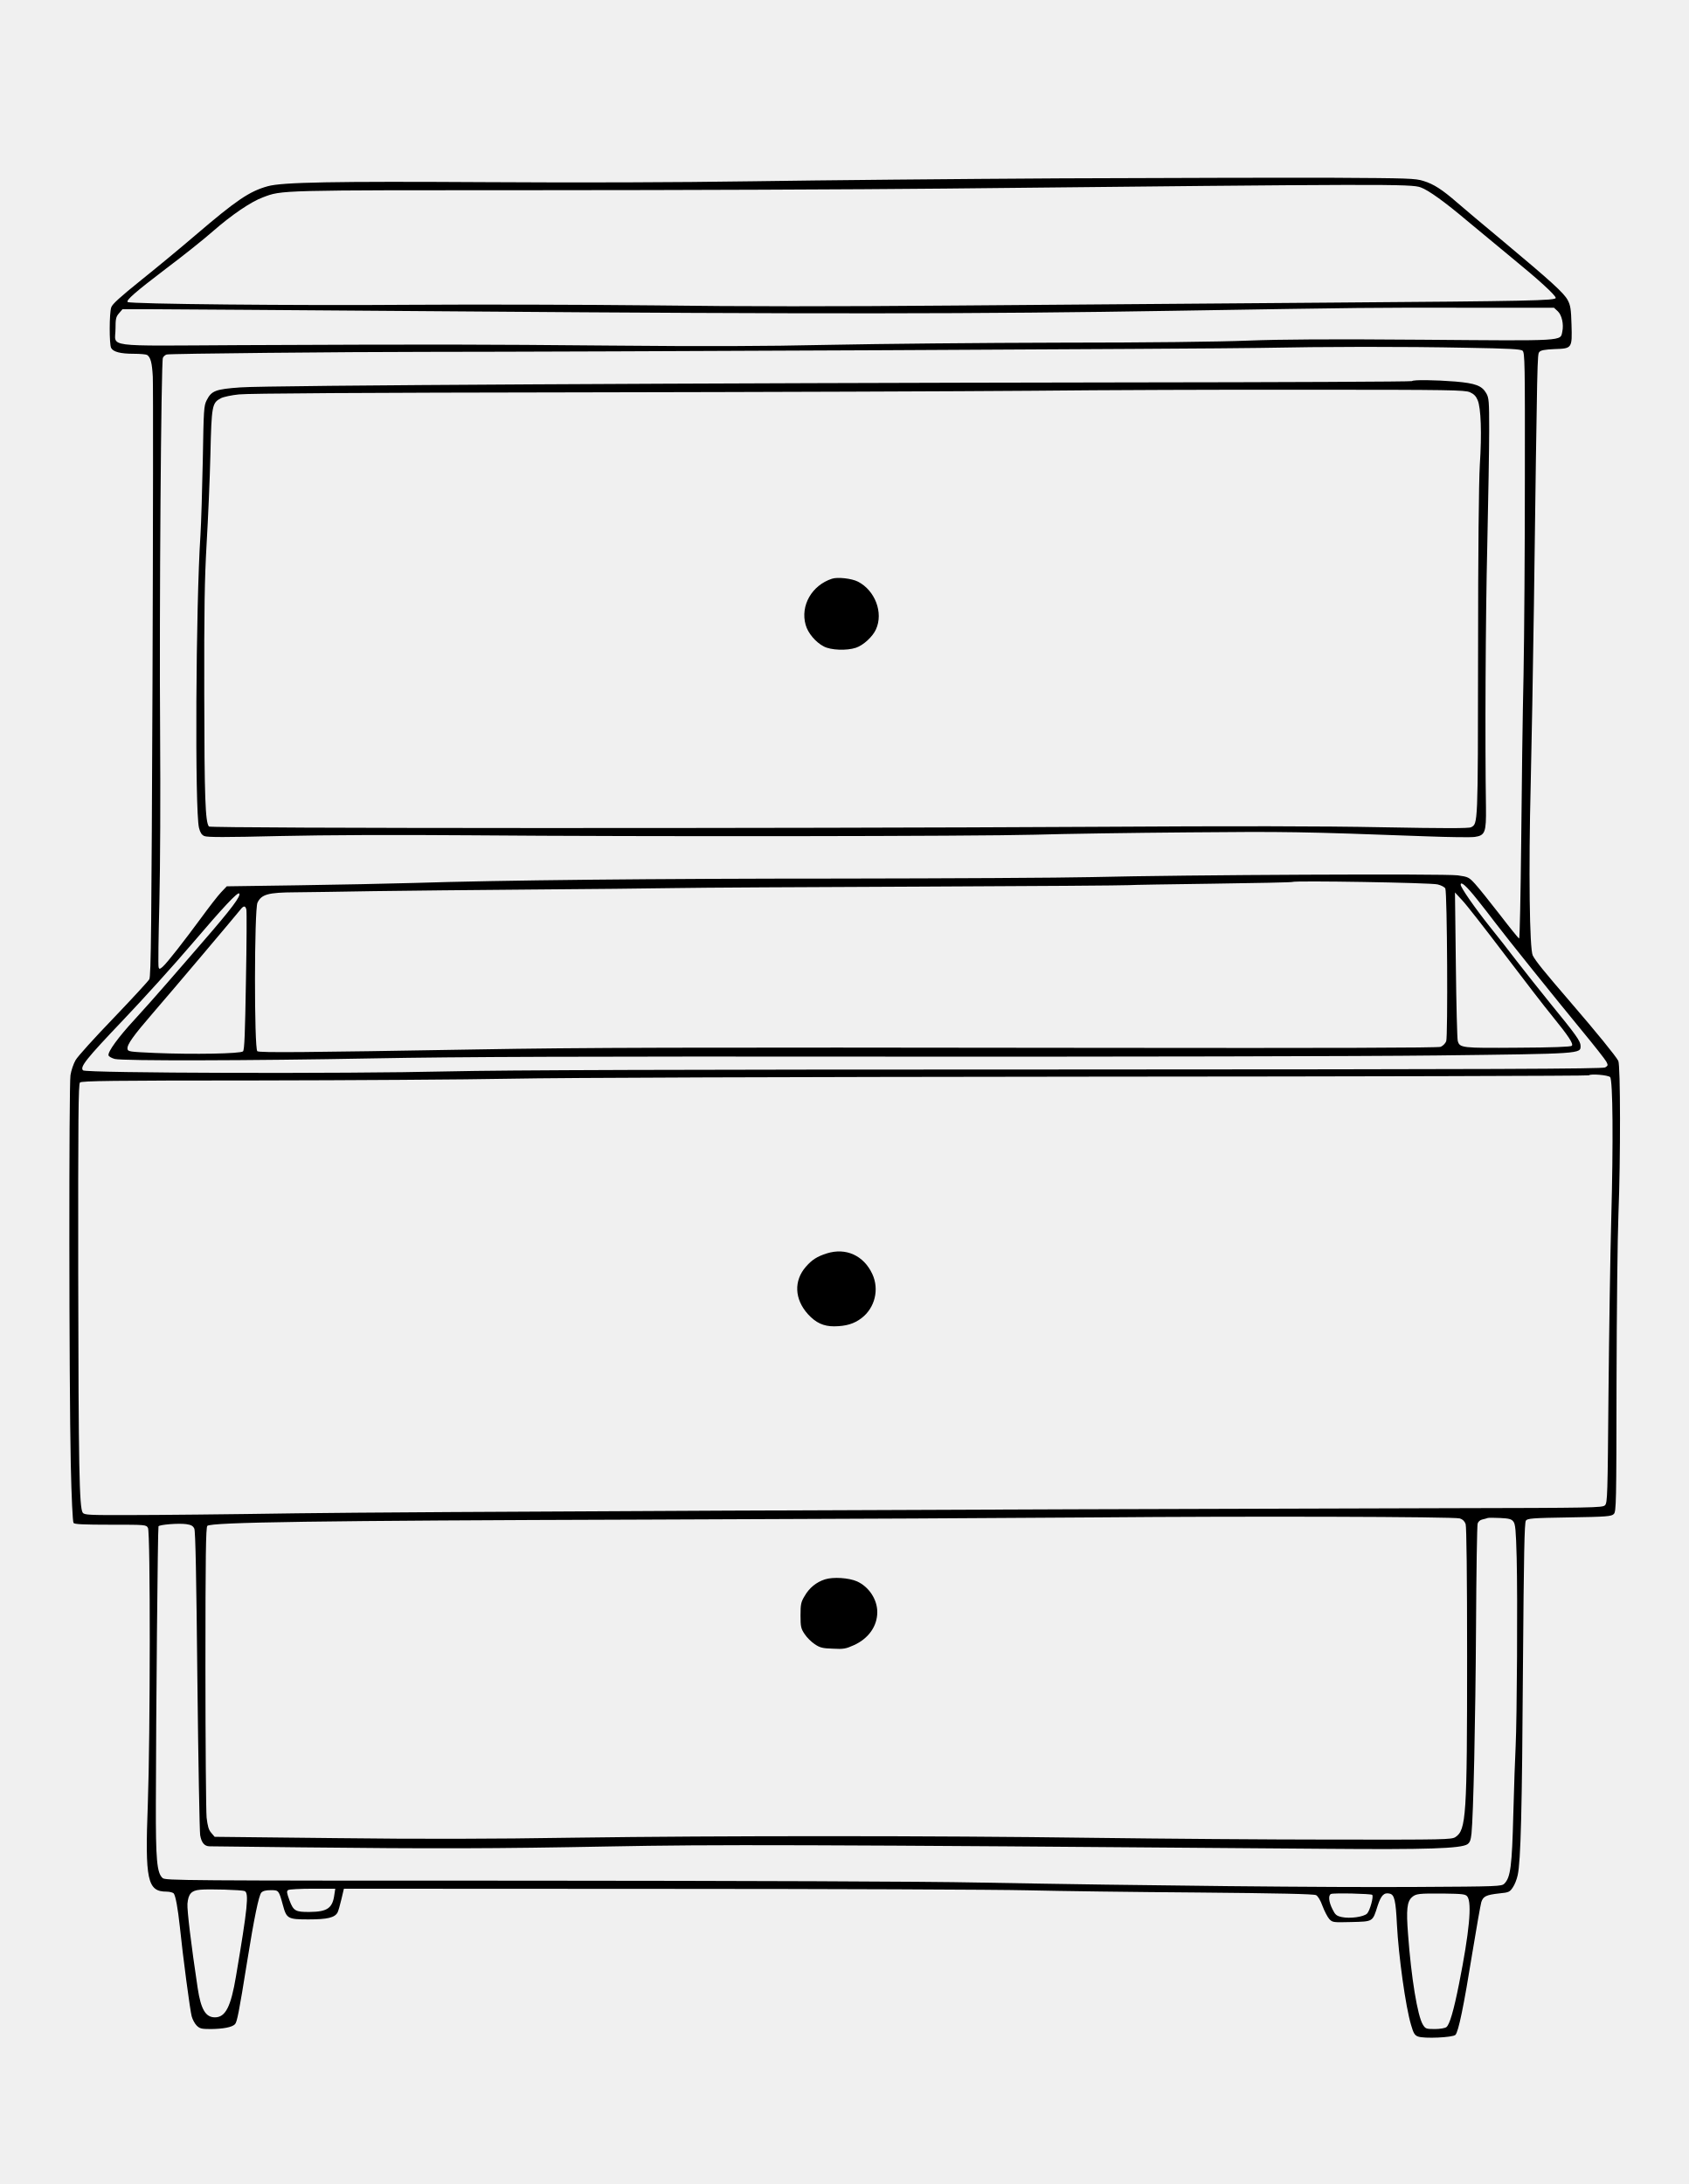
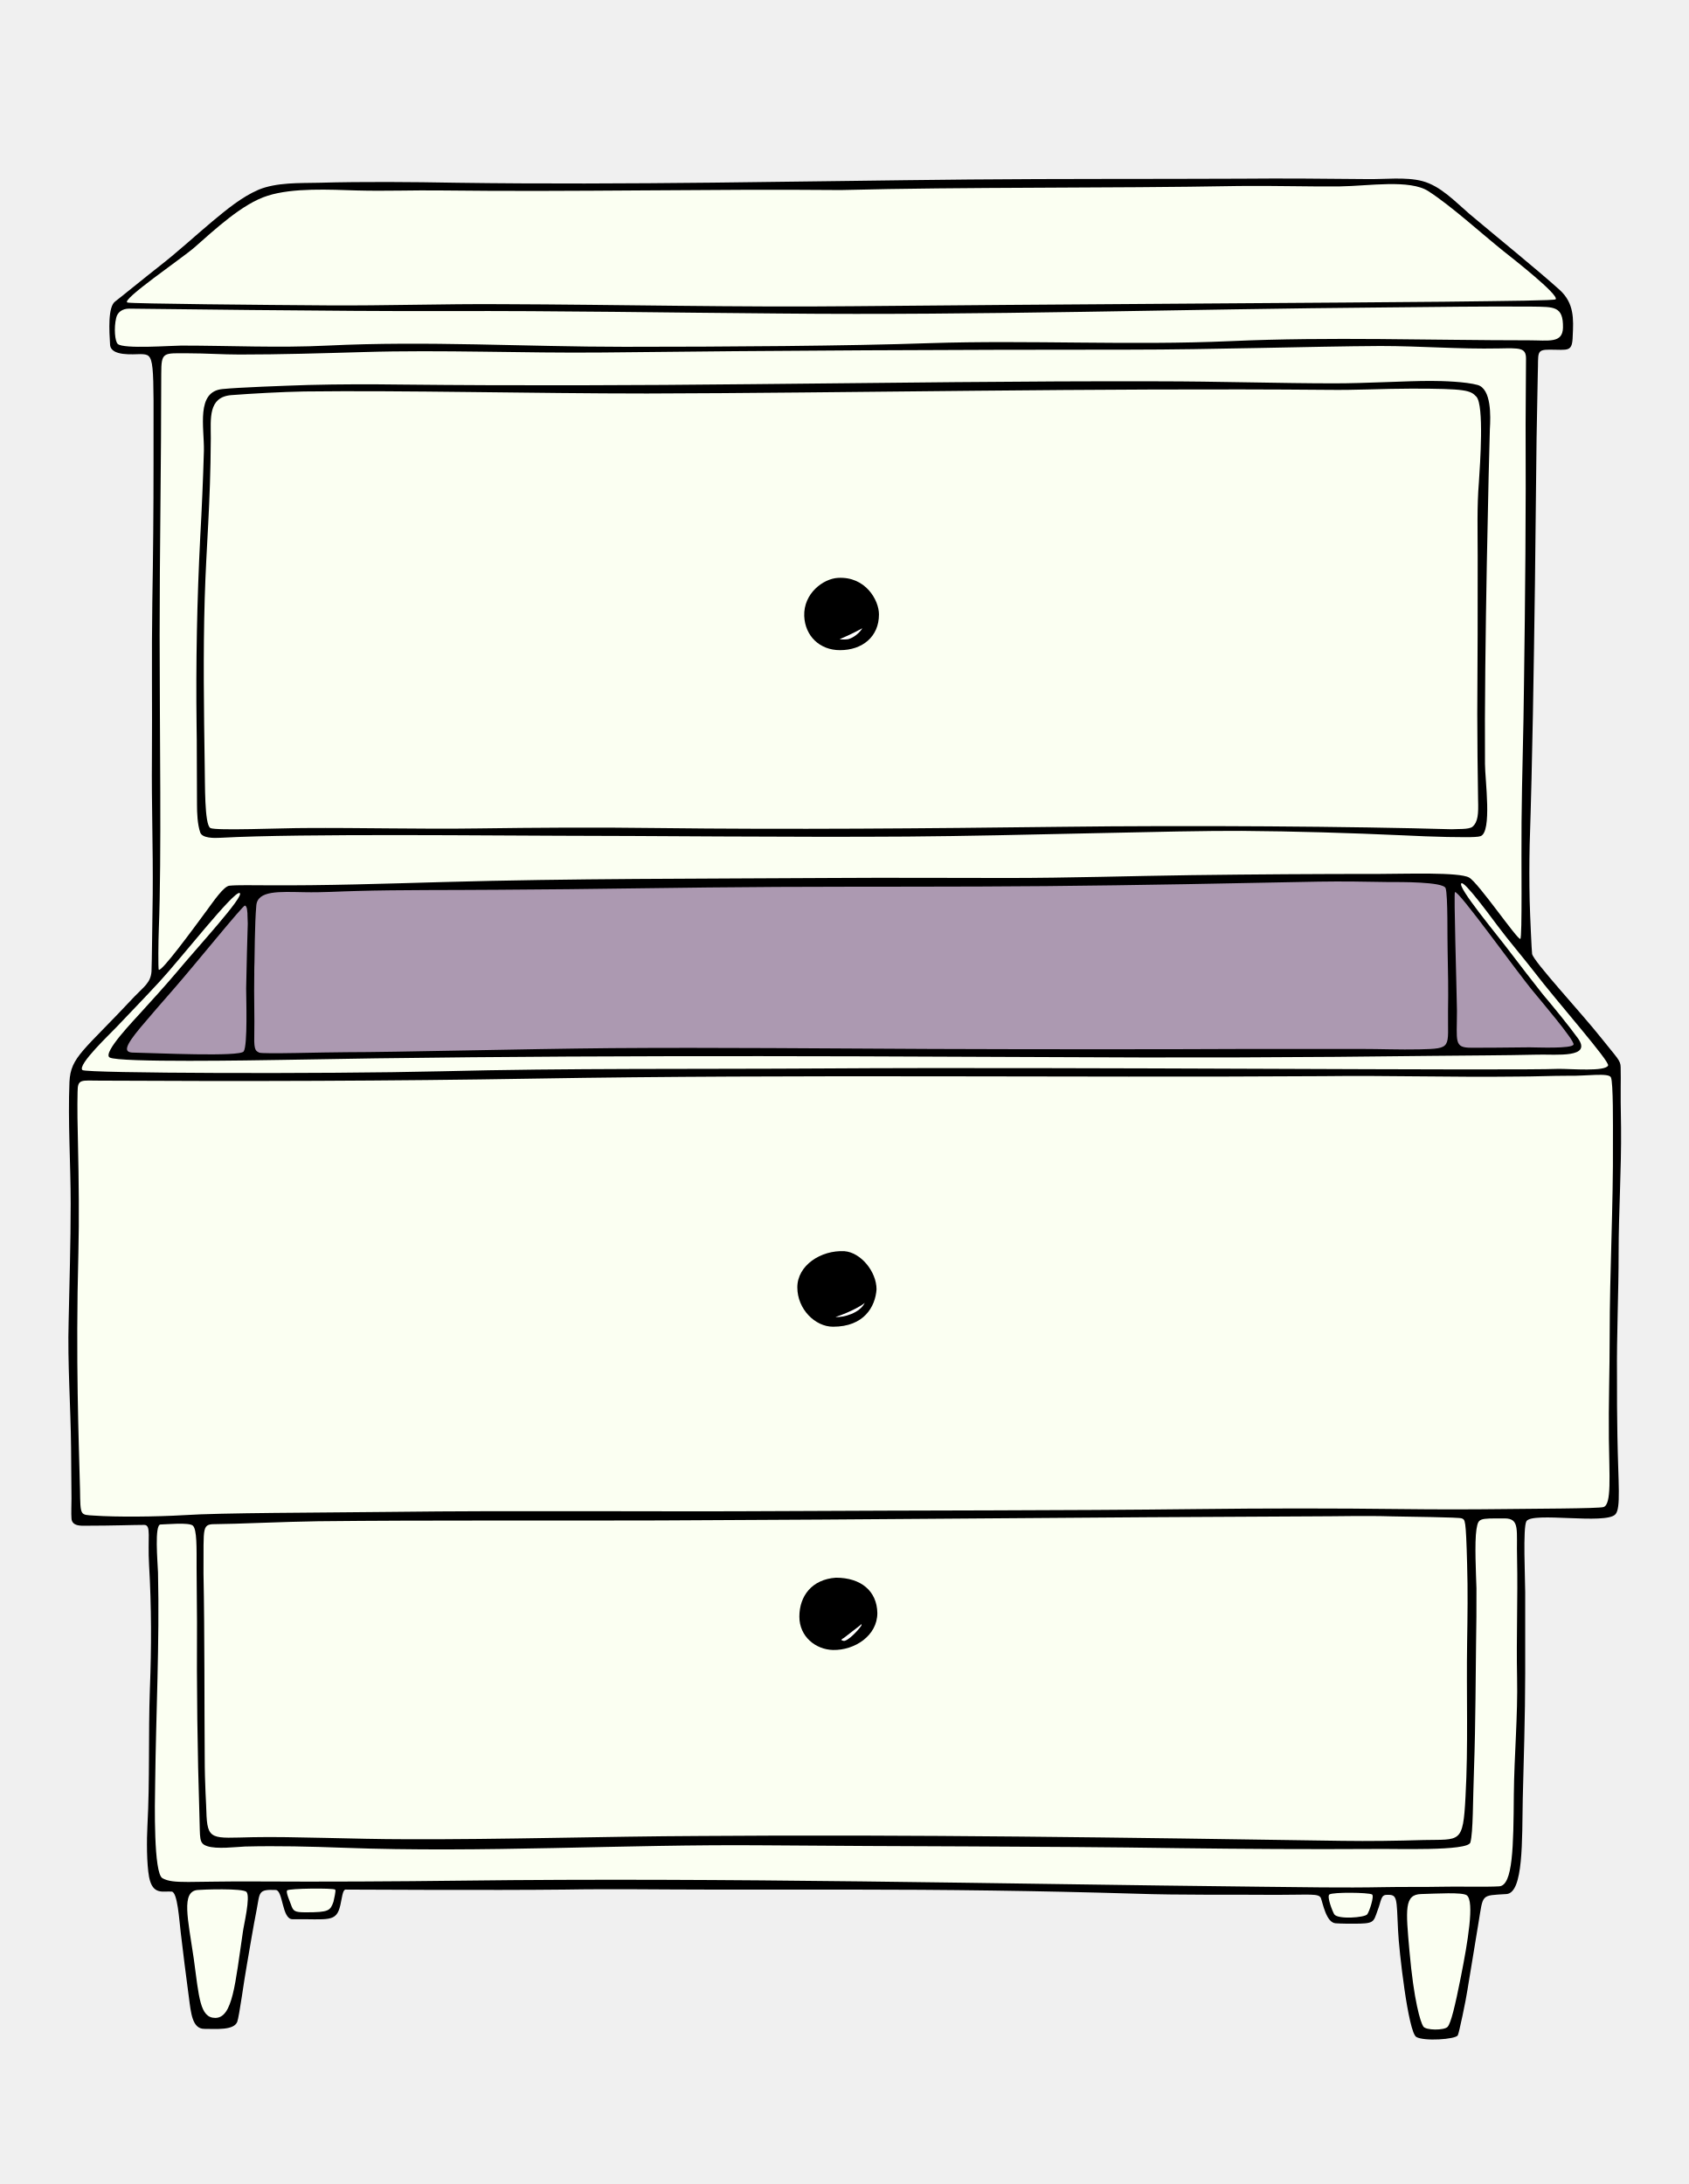
- <svg xmlns="http://www.w3.org/2000/svg" version="1.0" width="1155pt" height="1494pt" viewBox="0 0 1155 1494" preserveAspectRatio="xMidYMid meet">
-   <g transform="translate(0,1494) scale(0.1,-0.1)" fill="#000000" stroke="none">
-     <path d="M7260 13720 c-707 -4 -1656 -13 -2110 -20 -530 -8 -1184 -10 -1830 -6 -1034 6 -1390 0 -1489 -28 -126 -35 -215 -96 -497 -337 -99 -85 -266 -223 -371 -307 -139 -112 -195 -162 -202 -184 -14 -39 -14 -253 -1 -278 14 -27 64 -40 154 -40 45 0 86 -4 92 -8 24 -16 34 -54 39 -149 3 -54 2 -998 -2 -2098 -7 -1664 -10 -2004 -22 -2024 -7 -13 -118 -133 -246 -267 -129 -134 -245 -262 -258 -286 -14 -24 -30 -70 -35 -103 -11 -72 -10 -2095 2 -2660 5 -228 13 -395 19 -403 7 -9 70 -12 253 -12 242 0 243 0 256 -22 17 -30 16 -1421 -1 -1889 -20 -521 -3 -599 128 -599 21 0 43 -6 49 -12 13 -17 28 -99 42 -228 20 -197 70 -574 81 -613 6 -22 21 -50 34 -63 21 -21 33 -24 97 -24 84 1 145 12 165 33 14 14 27 77 83 427 48 300 80 453 97 473 11 12 31 17 65 17 54 0 55 0 83 -103 25 -92 34 -97 175 -97 129 0 180 12 199 48 5 10 17 51 26 90 l17 72 2151 -1 c1184 0 2321 -5 2527 -10 206 -5 729 -12 1162 -15 549 -5 794 -10 809 -18 13 -7 30 -35 44 -74 13 -35 34 -75 46 -89 23 -24 26 -24 152 -21 149 4 144 0 179 111 24 73 44 93 84 83 31 -8 40 -48 48 -210 11 -214 59 -563 97 -689 16 -56 25 -70 47 -78 41 -16 238 -7 256 11 21 21 57 196 116 562 28 172 56 328 61 346 13 40 33 50 124 60 64 6 71 10 91 40 13 18 28 56 34 85 21 96 30 445 36 1430 6 766 10 981 20 995 11 15 42 18 298 22 255 4 287 7 303 23 17 16 18 71 19 900 1 485 7 1004 13 1152 15 376 14 1020 -1 1048 -17 33 -154 201 -323 397 -186 216 -242 285 -262 324 -22 43 -29 584 -14 1171 6 248 16 801 22 1230 23 1719 23 1711 37 1727 9 12 37 17 103 20 121 4 122 4 117 168 -3 105 -7 132 -26 167 -26 49 -112 127 -442 403 -135 112 -276 231 -315 265 -101 88 -160 126 -229 147 -56 18 -104 19 -626 22 -311 1 -1143 -1 -1850 -4z m2457 -62 c53 -19 164 -99 318 -229 66 -55 202 -168 303 -251 185 -151 302 -258 302 -276 0 -18 -171 -22 -1530 -32 -756 -6 -1915 -15 -2575 -20 -824 -7 -1469 -7 -2060 1 -473 5 -1224 7 -1670 4 -776 -6 -1919 5 -1932 19 -12 12 53 69 262 228 116 87 260 202 320 255 128 112 261 203 343 233 132 50 94 49 1899 49 928 0 2172 5 2763 11 3025 32 3193 32 3257 8z m937 -847 c28 -26 42 -90 31 -140 -14 -65 29 -63 -948 -55 -654 5 -965 3 -1202 -6 -198 -8 -689 -14 -1285 -14 -531 -1 -1242 -8 -1580 -15 -456 -10 -843 -11 -1495 -5 -908 8 -1151 9 -2538 3 -947 -5 -847 -18 -847 112 0 68 3 82 24 106 l24 28 164 0 c89 0 1045 -7 2123 -15 2443 -19 3574 -18 4900 4 1360 22 1326 22 2012 21 l591 0 26 -24z m-618 -250 c284 -5 364 -9 377 -20 16 -12 17 -86 16 -875 0 -473 -4 -1077 -9 -1341 -6 -264 -13 -778 -16 -1142 -4 -365 -10 -663 -14 -663 -4 0 -63 73 -132 163 -69 89 -145 184 -169 210 -42 46 -47 49 -119 59 -86 12 -1856 4 -2505 -12 -214 -5 -984 -9 -1710 -10 -1300 0 -2327 -11 -2925 -30 -168 -5 -524 -12 -792 -16 l-487 -7 -39 -41 c-22 -23 -83 -102 -137 -176 -114 -155 -232 -307 -263 -334 -19 -16 -22 -17 -27 -4 -4 9 -1 209 5 444 6 253 8 733 5 1169 -6 804 7 2529 19 2557 4 10 16 20 26 23 18 6 1220 18 1770 18 1020 0 5422 21 5705 27 453 9 969 10 1421 1z m-204 -3671 c26 -6 49 -19 53 -28 13 -30 18 -1014 6 -1045 -6 -15 -23 -32 -38 -38 -18 -7 -762 -9 -2322 -7 -2936 4 -3527 2 -4280 -11 -1164 -20 -1475 -23 -1491 -12 -22 15 -21 970 1 1016 27 57 73 70 254 71 88 1 331 4 540 8 209 3 693 8 1075 11 382 3 826 7 985 10 160 3 916 7 1680 10 765 3 1406 8 1425 10 19 2 278 6 575 10 297 4 542 9 545 12 11 10 946 -5 992 -17z m270 -102 c41 -51 96 -122 123 -158 77 -102 417 -525 590 -735 86 -104 163 -202 171 -217 13 -25 12 -28 -8 -40 -19 -10 -748 -13 -3698 -14 -2674 0 -3822 -4 -4215 -13 -708 -17 -2478 -12 -2497 7 -23 23 19 76 275 345 137 144 348 377 467 517 220 258 315 359 326 348 14 -15 -51 -103 -251 -333 -71 -83 -183 -211 -247 -285 -64 -74 -162 -184 -218 -245 -109 -118 -183 -219 -178 -244 2 -8 21 -19 43 -25 60 -14 914 -12 1770 4 582 11 1415 14 3560 12 1550 -1 3208 2 3714 8 997 12 981 11 981 66 0 31 -30 74 -210 294 -69 85 -171 214 -226 285 -55 72 -139 180 -188 240 -101 127 -196 264 -196 283 0 26 39 -8 112 -100z m188 -376 c132 -174 278 -364 326 -422 113 -139 147 -191 134 -204 -7 -7 -135 -12 -368 -13 -384 -3 -399 -2 -412 47 -4 14 -10 248 -13 520 l-6 495 49 -53 c28 -29 158 -196 290 -370z m-8605 306 c3 -13 2 -233 -3 -490 -6 -358 -10 -470 -20 -480 -16 -16 -336 -22 -602 -11 -175 8 -185 9 -188 28 -4 29 39 89 178 250 131 151 563 663 593 701 23 30 35 30 42 2z m9327 -1146 c19 -19 22 -453 8 -965 -7 -248 -15 -788 -19 -1199 -6 -699 -7 -748 -24 -765 -17 -17 -76 -18 -1080 -20 -3374 -8 -7151 -25 -7867 -35 -454 -7 -966 -12 -1138 -12 -286 -1 -315 1 -326 16 -24 32 -29 321 -31 1631 -1 1069 1 1301 12 1312 10 11 226 14 1195 14 651 1 1440 6 1753 12 352 7 1871 12 3967 14 1869 1 3401 5 3405 9 12 12 131 2 145 -12z m-1028 -3019 c20 -6 33 -19 40 -39 6 -18 10 -353 10 -909 0 -1089 -6 -1183 -80 -1232 -27 -17 -69 -18 -834 -17 -443 0 -1183 6 -1645 12 -1091 15 -2545 15 -3550 1 -559 -9 -1050 -10 -1628 -3 l-829 9 -23 27 c-18 20 -25 46 -32 105 -4 43 -8 506 -8 1030 0 761 3 955 13 965 25 25 754 36 3007 43 1227 4 2610 11 3075 15 1024 9 2444 5 2484 -7z m366 -21 c14 -17 18 -56 23 -249 7 -272 2 -1105 -7 -1288 -4 -71 -11 -281 -16 -465 -9 -355 -19 -433 -61 -475 -19 -19 -35 -20 -602 -23 -592 -4 -1857 9 -2987 30 -381 8 -1590 12 -3096 13 -2373 0 -2473 1 -2492 18 -39 35 -47 125 -46 507 1 610 13 1891 18 1899 8 12 137 22 189 15 35 -5 47 -12 56 -31 8 -17 14 -338 21 -1036 6 -557 15 -1034 19 -1061 9 -52 30 -76 65 -76 12 0 289 -3 616 -7 919 -10 1335 -9 2115 6 719 14 1304 13 4905 -16 691 -6 921 2 966 31 17 12 23 28 28 73 13 129 27 766 31 1413 2 377 7 695 11 708 4 13 17 25 33 28 14 3 31 8 36 10 6 2 43 2 84 0 61 -3 78 -7 91 -24z m-8677 -2528 c31 -12 20 -116 -59 -583 -35 -209 -72 -281 -144 -281 -64 0 -96 55 -118 200 -45 298 -73 533 -70 577 6 68 27 91 87 96 60 6 283 -1 304 -9z m614 -23 c-12 -94 -48 -119 -169 -120 -97 -1 -111 7 -138 79 -19 52 -21 63 -9 71 8 5 83 9 168 9 l154 0 -6 -39z m7098 -3 c11 -11 -16 -109 -35 -128 -23 -23 -117 -36 -173 -24 -36 8 -45 15 -64 54 -25 49 -30 95 -10 104 17 8 274 2 282 -6z m651 -12 c32 -45 13 -244 -57 -596 -37 -186 -65 -281 -87 -297 -9 -7 -44 -13 -79 -13 -60 0 -64 2 -82 31 -36 60 -79 317 -101 619 -13 166 -7 222 27 252 27 24 47 26 211 25 139 -2 155 -4 168 -21z" />
-     <path d="M9657 12333 c-4 -4 -895 -8 -1980 -9 -2886 -4 -5853 -20 -6032 -34 -171 -12 -198 -23 -231 -87 -20 -39 -21 -62 -27 -410 -4 -202 -11 -433 -16 -513 -32 -483 -39 -1888 -10 -2003 8 -32 18 -48 36 -56 20 -9 144 -9 517 0 317 7 779 9 1301 5 1195 -10 3447 -7 3860 4 198 6 671 13 1050 16 669 6 762 5 1630 -27 159 -6 308 -8 332 -4 70 10 78 32 76 200 -7 453 -3 1297 9 1795 7 316 13 672 13 790 0 198 -2 218 -20 250 -30 52 -74 68 -211 80 -138 11 -288 13 -297 3z m396 -76 c27 -12 42 -27 53 -54 23 -53 29 -227 15 -443 -7 -117 -12 -591 -12 -1295 -1 -1179 -1 -1159 -48 -1184 -15 -8 -180 -8 -608 0 -410 8 -1005 9 -1968 3 -2122 -12 -6045 -11 -6056 2 -25 30 -31 197 -32 899 -1 596 2 786 16 1034 10 167 22 442 26 610 8 338 11 355 72 387 17 9 73 21 123 26 61 7 837 12 2341 14 1238 2 2628 7 3090 11 462 5 1315 8 1895 7 958 0 1058 -2 1093 -17z" />
-     <path d="M5690 10981 c-138 -45 -217 -184 -180 -315 15 -56 69 -120 124 -148 48 -26 157 -30 220 -9 51 17 115 76 137 126 52 113 -6 266 -123 326 -42 22 -140 33 -178 20z" />
-     <path d="M5655 6366 c-66 -21 -101 -43 -143 -91 -84 -96 -79 -222 14 -325 54 -59 106 -83 179 -83 81 1 136 17 187 56 92 70 123 197 74 302 -59 127 -181 182 -311 141z" />
-     <path d="M5642 4136 c-59 -19 -107 -58 -139 -114 -25 -41 -28 -57 -28 -133 0 -76 3 -90 28 -127 15 -23 46 -54 69 -69 35 -24 54 -29 124 -31 72 -4 89 -1 144 24 100 45 160 130 160 226 0 87 -57 173 -138 210 -56 25 -164 32 -220 14z" />
-   </g>
+ <svg xmlns="http://www.w3.org/2000/svg" version="1.1" id="Byrå" x="0px" y="0px" viewBox="0 0 415.7 537.8" style="enable-background:new 0 0 415.7 537.8;" xml:space="preserve">
+   <style type="text/css">
+ 	.st0{fill:#FFFFFF;}
+ 	.st1{fill:#FBFFF2;}
+ 	.st2{opacity:0.59;fill:#765283;}
+ 	.st3{display:none;fill:#FFFFFF;}
+ </style>
+   <path class="st0" d="M76.7,469.1c-0.5,0-3,0.5-3.5,0.2c-0.5-0.2-3.9-4.3-2.7-4.4c4-0.3,8.1-0.5,12.1-0.6" />
+   <path class="st1" d="M85.7,464.3c15.3-0.4,30.8,0,45.9,0c21.4,0.1,42-0.7,63-0.3c41.6,0.7,78.1,0.1,119.4,1.6  c3.7,0.1,9-0.9,11.6,0.6c1.5,0.9,0.2,4.8,2.2,6c1.3,0.8,3.4,0.8,4.8,0.9c6.2,0.1,4.2-5.6,8.1-7.6c4.5-2.3,3.9,4.7,4.2,8.5  c0.5,5.2,1.2,10.4,1.5,15.6c0.2,3,0.5,8.2,2.7,10.7c0.9,1,6.1,1.8,7.4,0.7c2.5-2.1,2.7-4.7,3.2-7.8c0.8-5,1.9-10.8,2.8-15.8  c0.9-5.9-0.8-10.4,4.2-11.6c5.2-1.2,6.3-0.8,6.3-5.8c0.1-5.3,0.3-10.5,0.5-15.8c0.5-10.2,0.9-20.6,0.9-30.8c0-6.1,0.2-12.1,0.2-18.2  c0-5.2-0.7-20.4-0.2-21.8c0.9-2.2,18.2,1.4,21.8-2.3c1.9-2,0.8-10.6,0.8-14.6c0.1-5.8,0-11.5,0-17.3c-0.1-20.5,0.4-41.1,0.8-61.5  c0.1-4.4,0.5-8.7,0-13c-0.5-4.3-1.4-5.3-4.4-8.3c-5.6-5.7-15.1-15.7-17.8-21.9c-1.4-3.2,0.1-9,0-12.4c-0.1-4.6-0.1-9.4,0-14  c0.3-10.9,0.5-21.8,0.7-32.7c0.4-22,0.9-43.8,1.1-65.8c0-4.5-2.4-23.1,0.9-24.3c2.8-1.1,5.7,1.6,7.6-1.7c1.9-3.3,0.2-8.5-2-11  c-5.4-6-15.7-13.8-22.7-19.7c-3-2.6-6.2-5.4-9.8-7.1c-4.7-2.2-10.2-1.4-15.2-1.5c-22.3-0.3-44.1,0.2-66.3,0.2  c-47.8,0-95.6,1.6-143.9,1.2c-11.7-0.1-23.5-0.6-35.2-0.5c-11.6,0.1-22.3-2.2-32,4.8C49.5,56.8,40.7,65,31.8,72  c-3.7,3-5.3,6.2-4.3,11.6c0.8,4.5,7.7,3.2,9.4,2.9c2.9,2,1.9,14.5,1.8,21c-0.2,11.5-0.5,23.3-0.5,34.8c0.1,20.8-0.4,41.3,0.3,62.1  c0.4,9.7-0.1,19.2-0.6,28.6c-0.2,3.9,0.2,7.2-2.2,10.5c-3.3,4.4-8.2,8.2-12,12.2c-6.7,7.1-6.1,11.6-5.8,21.2  c0.4,11.1,0.3,22.2,0,33.3c-0.5,19.1-0.1,38.2,0.5,57.4c0.1,3.1-0.8,5.6,1.5,6.9c2.3,1.3,10.2-0.1,13.2,0.3c5.5,0.6,4.2,1,4.4,6.5  c0.2,6.2,0,12.4,0.1,18.5c0.1,10-0.1,20.5-0.4,30.5c-0.2,5.2-0.2,10.4-0.1,15.6c0.1,4.4-1.3,10.4,0,14.5c1.5,5,2.2,1.8,4.9,4.1  c2.2,1.9,1.8,4.7,2.5,7.5c2.2,8.6,1.5,26,5.6,26.8c7.8,1.4,8.8-10.6,9.9-16.7c0.5-2.7,1.3-15.1,3.5-17c4.2-3.7,6,0.5,7,4.6  c0.9,3.4,7.4,2.3,10.8,1.6c1.5-0.3,2.6-5.3,2.4-6.4L85.7,464.3z" />
+   <path id="Grå_skugga" class="st2" d="M307.1,258.9c-46.7,0-93.8-0.3-140.5-0.3c-22.1,0-44.2,1-66.4,1.2  c-10.6,0.1-21.7-0.3-32.4-0.1c-3.4,0.1-4.3,0.9-5.7-1.4c-2.2-3.7,0.3-14.5,0.5-18.3c0.3-5.1-1.1-11.9-0.3-16.9  c0.9-5.8,4.2-3.9,9.9-4.1c10.3-0.3,21.3-0.3,31.3-0.7c16.2-0.7,46.4-1,69.9-0.9c22.8,0.1,45.4-0.6,68.2,0  c23.2,0.6,45.5-0.7,68.2-1.2c11.1-0.2,22.4-0.4,33.5,0.1c2.5,0.1,7.3-0.3,9.6,0.6c4.3,1.6,4,0.3,4.2,5.7c0.2,6.9,0.3,13.9,0.3,20.8  c0,3,0.6,12.3-1.6,14.2c-2.4,2.1-12.1,1.1-14.9,1.1C337.4,258.8,307.1,259.1,307.1,258.9z" />
+   <path id="Grå_skugga_vänster" class="st2" d="M61.3,243.5c-0.2,3.7,1.3,11.6-0.1,14.9c-1,2.2-8.5,1.8-12.4,1.8  c-4,0-11.2,0.8-17.3-0.5c-3.8-0.8-1.7-2.2,1.5-5.8c2.8-3.1,5.5-6.3,8.2-9.4c5.9-6.7,13.8-17.1,19.3-22.8c0,0.4,1,6.1,1,5.6  C61.7,231.8,61.7,238.1,61.3,243.5z" />
+   <path id="Grå_skugga_höger" class="st2" d="M357.7,218.2c6.3,7.5,12.9,16.8,19.1,24.3c2.2,2.7,10.6,11.2,11.3,14.6  c0.7,3.5-8,1.4-11.5,1.5c-4.2,0.2-10.4,1-14.6,0.3c-4.9-0.7-3.8-3.2-4-8C357.6,241,357.7,228.1,357.7,218.2z" />
+   <path d="M82.5,465.3c-0.5-0.4-11.3-0.3-11.8,0.2c-0.4,0.4,0.7,2.8,0.9,3.4c0.6,1.7,0.8,2,3.7,2c5.7,0,6-0.4,6.8-2.6  C82.2,467.7,82.8,465.5,82.5,465.3z M83.8,469.1c-1,4.4-2.9,3.4-11.8,3.5c-2.6,0-2.3-7.1-4.1-7.2c-4.4-0.2-3.9,0.6-4.7,4.8  c-0.9,4.5-1.6,9-2.4,13.5c-0.7,3.8-1.9,12.9-2.4,14.2c-0.9,2.1-5.1,1.7-8.1,1.7c-3,0-3.3-4-3.8-7.8c-0.7-5.3-1.4-10.6-2-15.9  c-0.4-3.3-0.8-9.9-2.2-10.1c-2.1-0.2-4.7,1-5.6-3.6c-0.6-3.3-0.6-9.1-0.4-12.7c0.6-11.2,0.2-22.3,0.6-33.6  c0.4-10.2,0.4-20.3-0.2-30.5c-0.4-6.8,0.6-9.9-1.2-9.9c-2.6,0-7.7,0.2-14.4,0.2c-1,0-3.4,0.2-3.5-1.8c-0.1-1.2,0-3.5,0-4.9  c0-4.1-0.1-8.2-0.1-12.4c-0.1-10.4-0.9-20.9-0.6-31.3c0.2-9.6,0.5-19.2,0.5-28.9c0-9.8-0.7-20.2-0.3-30c0.3-6.2,3.5-7.6,16-21  c2.3-2.4,4-3.4,4.2-6.2c0.1-1.8,0.2-13.2,0.3-19c0.1-11.2-0.3-22.3-0.2-33.4c0.1-12.9-0.1-25.6,0.1-38.5c0.2-11.4,0.3-22.5,0.3-34.1  c0-26.7,0.4-26.9-3.2-27c-1.7,0-7.3,0.6-7.5-2.3c-0.2-3.3-0.6-9.4,1.3-10.7c0.7-0.5,7.7-6.2,10.9-8.7c4.5-3.5,8.7-7.4,13-11  c3.5-2.9,7.2-6,11.4-7.8c4.4-1.8,10-1.6,14.8-1.7c11.3-0.3,22.6-0.2,33.9,0c42.1,0.6,84.2-0.4,126.3-0.8c22.3-0.2,44.6-0.1,66.9-0.2  c10.3-0.1,20.5,0,30.8,0.1c4.3,0.1,9.7-0.6,13.8,0.5c4.5,1.2,8.1,5.1,11.6,8.1c7,5.9,16.3,13.4,22.2,18.7c3.6,3.3,3.4,7.2,3.2,11.3  c-0.1,4.1-1.1,3.4-5.7,3.4c-3.4,0-2.7,0.8-2.9,5.9c-0.1,5.3-0.2,10.6-0.3,15.9c-0.1,11.9-0.3,23.9-0.4,35.8  c-0.3,21.4-0.6,42.8-1.3,64.3c-0.1,4.6-0.1,9.3,0,13.9c0.1,3.7,0.5,12.4,0.6,13c0.3,1.8,12.2,14.6,17.1,20.8  c3.8,4.8,4.7,5.4,4.7,7.1c0.1,4.2-0.1,4.4,0.1,14.9c0.1,10.2-0.6,20.8-0.6,30.7c0,10.2-0.5,20.4-0.4,30.6c0,4.8,0,9.7,0.1,14.5  c0.2,11.9,0.9,17.9-0.5,19.4c-2.4,2.6-20.5-0.7-21.9,1.7c-0.9,1.5-0.3,14.2-0.3,17.5c0,6.6,0,13.3,0,19.9c0,10.3-0.4,22.8-0.6,30.9  c-0.2,10.2,0.2,23.2-4,23.5c-6.4,0.4-5.7-0.1-6.9,7.1c-0.9,5.5-1.8,10.9-2.7,16.4c-0.4,2.7-2.1,10.8-2.4,11.3  c-0.6,1-8.3,1.5-10.2,0.4c-2-1.1-4.3-21.5-4.5-26.2c-0.4-8.2-0.1-8.9-2.8-8.8c-1.5,0-1.3,1.5-2.3,4c-1,2.8-0.8,3.1-5.9,3.1  c-0.9,0-2.9,0-4.4-0.1c-2.3-0.2-3.1-4.9-3.6-6.2c-0.5-1.2-2.6-0.8-10.9-0.8c-11.7-0.1-23.4,0.1-35.1-0.3c-23.4-0.7-46.5-1-70.4-1  c-11.4,0-25.2,0-34.5,0c-11.7,0-23.5-0.2-35.3,0c-17.5,0.2-52.5,0-53.6,0C84.4,465.1,84.4,466.3,83.8,469.1z M358.2,219.7  c-0.3,0.3,0.4,22.6,0.5,29.2c0,7.6-0.8,9.1,3.5,9.1c4,0,5.5,0,14.4-0.1c1.6,0,10.5,0.4,10.8-0.7c0.3-1-8.5-11.3-9.7-12.8  C373.7,239.7,358.9,218.9,358.2,219.7z M23.1,373.2c5.5,0.4,15.4,0.3,22.2-0.1c9-0.6,33.5-0.6,50.6-0.8c32.3-0.4,64.6,0,96.9-0.2  c34.1-0.2,68.2-0.1,102.3-0.5c16.6-0.2,33.4-0.2,50,0c8.3,0.1,16.9,0.1,25.1,0c6.5-0.1,23.5-0.1,24.6-0.5c2-0.7,1.4-7.6,1.3-16.8  c-0.1-8.5,0.2-16.8,0.2-25.5c0-15.9,0.9-31.6,0.8-47.7c0-3.7,0.1-14.6-0.5-15.8c-0.5-1.2-6.1-0.3-10.4-0.4c-4.4,0-8.2,0.2-12.8,0.2  c-15.9,0.2-31.7-0.3-47.7-0.1c-63.1,0.4-129.4-0.5-194.1,0.6c-35.5,0.6-71.4,0.7-107.1,0.5c-4.5,0-5.4-0.5-5.4,2.8  c-0.1,3.5,0,9.2,0.1,12.8c0.2,8.9,0.3,18.5,0.1,26.8c-0.7,26.7,0.1,46.2,0.4,58.3C19.8,373.3,19.7,373,23.1,373.2z M50.4,432.5  c0,7.1,0.4,12.2,0.4,13.4c0.2,7.5,1.3,6.7,11.5,6.5c9.7-0.2,25.1,0.5,37.6,0.5c23.8,0.1,48.6-0.7,72.5-0.8  c52.2-0.4,105.3,0.4,158,1.2c6.7,0.1,13.4,0,20.1-0.2c9-0.2,9.7,1,10.3-10.6c0.7-12.6,0.2-25.4,0.4-38c0.1-6.4,0.2-12.8,0-19.3  c-0.3-11.4-0.5-10.9-1.3-11.3c-0.5-0.3-13.2-0.4-17.2-0.5c-6.6-0.2-13.4,0-20,0c-53.6,0.2-107.1,0.8-160.4,1  c-28,0.1-56.1-0.1-84,0.2c-7.8,0.1-20.9,0.7-24.7,0.7c-4.1,0-3.4,0.1-3.5,12.2C50.4,402.4,50.3,421.1,50.4,432.5z M335.2,258.3  c4.7,0,9.4,0.2,14.2,0.1c8.3-0.2,7-0.3,7.1-9.4c0.1-5,0-10-0.1-14.9c-0.1-2.6,0.1-13.7-0.5-15.4c-0.6-1.6-11.3-1.5-14.1-1.5  c-5.8-0.1-11.3-0.2-17.2-0.1c-19.9,0.4-44.7,0.9-66.9,1.1c-21.8,0.2-44,0.1-66.4,0.2c-22.5,0.1-45.9,0.6-68.6,0.7  c-11.6,0.1-24.4,0-34.8,0.3c-4.4,0.1-8.5,0.4-13,0.3c-6.1-0.1-11.5-0.5-11.8,3.3c-0.4,4.5-0.4,12.2-0.5,17.1  c-0.1,5.2,0.1,10.1,0,15.2c-0.1,3.5,0.5,3.5,1.2,3.9c0.8,0.4,16-0.1,21.5-0.1c12,0,43.4-0.8,65.1-1c26.3-0.2,52.6,0.1,78.9,0.2  c25.8,0.1,58.1,0.1,77.5,0C314.2,258.3,332.1,258.3,335.2,258.3z M370.1,61.8c-5.6-4.5-12.7-11-18.4-14.7c-4.6-3-14.7-1.3-21.8-1.2  c-6.1,0.1-16.4-0.2-24.8-0.1c-32.7,0.6-67.1,0.2-98.1,1c-32.7-0.3-65.5,0.5-98.2,0.1c-7-0.1-13.9,0.2-21,0  c-6.5-0.2-15.7-0.7-21.9,1.3c-6.2,1.9-13.2,8.5-18,12.7C45.1,63.4,29.5,74,31.4,74.5c1.2,0.3,34.2,0.6,49.2,0.7  c14.3,0.1,28.6-0.4,42.8-0.3c29,0.1,57.9,0.8,86.8,0.5c39.8-0.4,128.1-0.9,145.2-1.1c16.6-0.2,27.4-0.3,27.6-0.6  C383.9,72.6,372,63.3,370.1,61.8z M39.1,238.8c0.7,0.5,8.2-9.7,11.8-14.6c1.7-2.3,4.2-6,5.6-6.1c1.9-0.2,6-0.1,9.2-0.1  c14.5,0.1,29-0.4,43.4-0.8c31.8-0.9,63.4-0.8,95.2-1c14.6-0.1,29.2,0,43.8,0c15.1,0,30.3-0.5,45.2-0.7c15.6-0.2,30.9-0.3,46.5-0.3  c6,0,19.5-0.5,21.9,0.9c2.3,1.3,11.9,15.4,12.6,15.1c0.5-0.3,0.2-19.9,0.3-28.8c0.1-11.5,0.5-22.4,0.6-33.8  c0.3-21.4,0.5-42.8,0.4-64.2c0-4.1,0.1-12.3,0.1-16.1c0-2.7-1.5-2.6-6.7-2.5c-9.9,0.2-19.1-0.6-29.2-0.6  c-17.2,0.1-41.2,0.9-61.9,0.9c-43.2,0-86.4,0.2-129.5,0.7c-19.7,0.2-39.4-0.7-59.1-0.1C79,87,69.1,87.3,59,87.3  c-4.2,0-8.4-0.3-12.6-0.3c-6.2,0-6.7-0.5-6.7,5.1c0,21.9-0.4,43.7-0.4,64.4c0,24.2,0.5,54.2-0.2,72.3  C39,231.3,38.9,238.7,39.1,238.8z M362,453.7c-0.6,2.2-18.5,1.5-23.8,1.6c-16,0.1-32.1,0-48-0.2c-34-0.5-68-0.4-102.1-0.7  c-34.5-0.3-69.2,1.9-103.6,0.6c-8.1-0.3-16.1-0.5-24.2-0.3c-2.2,0.1-7,0.7-9.3-0.1c-2.1-0.7-1.7-1.9-1.9-7.4  c-0.5-15.9-0.7-31.8-0.6-47.8c0-4.4-0.1-8.8-0.1-13.2c0-5.2,0.1-9.5-0.9-10.5c-0.9-0.9-6.8-0.3-8-0.3c-1.5,0.1-0.7,9.1-0.6,11.8  c0.4,17.5-0.5,34.7-0.7,51.9c-0.1,5.2-0.4,22.2,1.8,23.4c2.7,1.5,6.6,0.7,23,0.8c16.9,0.1,34.3,0,50.8-0.2  c65.5-0.8,131.2,0.8,196.7,1.5c10.1,0.1,20.1,0.3,30.2,0.1c4.8-0.1,9.6,0,14.3-0.1c3.1-0.1,11.2,0.1,14.1-0.1  c3.4-0.2,3.5-9.9,3.6-22.6c0.1-9.7,1-19.3,0.8-28.9c-0.2-9.8,0.2-19.5,0-29.2c-0.2-7,0.8-9.9-3.1-9.9c-6.4,0-6.4-0.1-6.9,2.7  c-0.5,3.2-0.1,11.1,0,14.5c0,4.7,0,9.3-0.1,14c-0.1,6.1-0.1,19.1-0.5,30.4C362.6,443.4,362.7,451.2,362,453.7z M29,84.7  c1.4,1.3,13.3,0.4,15.6,0.4c12,0,24,0.6,36,0c24.5-1.2,48.7,0.3,73.1,0.3c25.1,0,55-0.2,75.2-0.9c24.7-0.8,49.4,0.6,74.1-0.5  c24.5-1.1,48.9-0.2,73.4-0.2c4.9,0,8.3,0.8,8.4-3.1c0.1-5.4-2.3-5.1-7.4-5.2c-11.9-0.1-23.9,0.1-35.9,0.2  c-50.1,0.4-99.7,2-149.6,1.5c-27.2-0.2-54.5-0.7-81.7-0.6C83.9,76.7,33.6,76,31.8,76c-1.7,0-2.9,0.9-3.2,2.3  C28,80.8,28.3,84.1,29,84.7z M395.9,262.4c0.6-0.9-12.3-15.4-18.5-23.5c-2.8-3.6-5.9-7.2-8.6-10.8c-2.1-2.8-8.2-11.1-9-10.6  c-1.2,0.8,8.9,12.8,12.1,17.1c2.6,3.4,5.2,6.8,7.9,10.2c2.7,3.2,6.3,7.6,8.7,10.9c3.5,4.9-5.3,3.9-9.8,4c-8.7,0.2-17.3,0.2-26,0.3  c-31.7,0.4-63.3,0.5-95,0.3C195.8,260,131.4,259.8,69,261c-6,0.1-39.8,0.7-42-0.6c-1.9-1.1,6.3-9.5,7.7-11.1  c3.2-3.5,5.9-6.5,8.8-9.9c4.8-5.8,16.9-18.9,15.5-19.5c-1.4-0.6-14.6,16.3-19.7,21.8c-3.5,3.8-7.1,7.5-10.7,11.3  c-1.2,1.3-9.7,9.3-8.3,10.5c0.9,0.8,59.2,1,88.3,0.3c31.3-0.8,62.7-0.5,94.1-0.7c60.3-0.4,169.4,0.6,181.1,0.1  C387,263.2,395.1,263.9,395.9,262.4z M60.3,223c-0.5-0.1-12,14.2-17.5,20.5c-2.8,3.2-5.5,6.3-8.2,9.5c-4,4.8-4.2,6.2-1.7,6.2  c5.4,0.1,26.2,1.1,27.1-0.3c1-1.5,0.6-13.1,0.6-15.5c0.1-5.4,0.3-13.2,0.4-16C60.9,226.4,61.1,223.1,60.3,223z M347,480.4  c1.1,12.4,2.7,17.5,3.4,18.6c0.6,1,5.2,1,6,0.1c0.8-0.9,1.8-4.9,3.3-12.5c1.6-8.1,3.4-18.5,1.4-19.9c-1.1-0.8-7.4-0.4-11.2-0.3  C345.7,466.5,346.1,470.2,347,480.4z M59.8,475.7c0.2-1.6,1.9-8.6,0.9-9.8c-0.8-1-11.1-0.6-12-0.5c-4.2,0.3-2.4,7.2-1,16.9  c1.3,9.5,1.5,14.6,5.3,14.6C57.3,496.9,57.9,488.5,59.8,475.7z M328.5,471.4c0.9,1.3,7.5,0.8,8.1,0c0.5-0.6,1.8-4.5,1.2-4.9  c-0.9-0.5-9.6-0.6-10.5,0C326.6,467,328.1,470.8,328.5,471.4z M312.9,371.9C312.8,371.7,312.7,372,312.9,371.9  C312.9,371.8,312.9,371.9,312.9,371.9z" />
+   <path class="st3" d="M19.9,366.7c0-16.6-1.5-33.3-0.9-49.9c0.3-8.6,0.5-17.1,0.4-25.7c0-3.1,0-6.3-0.1-9.4  c-0.1-3.1-1.6-9.9-0.4-12.7c2-5,11.3-2.9,16.4-2.9c8.1,0.1,16.1-0.2,24.2-0.3c16-0.2,32,1.5,48.1,0.6c31.6-1.9,64-1.2,95.7-1  c32.4,0.1,64.8,0,97.2,0.1c16.2,0,32.4-0.7,48.6-0.7c7.5,0,15.1-0.1,22.6,0.4c4.1,0.3,7.9,0.5,11.9,0.2c2.8-0.2,9.6-2.2,12.1-0.5  c3.6,2.5,1.5,11,1.4,14.9c-0.1,8.8-0.3,17.6-0.9,26.4c-1,16-0.4,32.1-0.8,48.1c-0.1,4.8,1.4,14.8-3.1,17.1  c-5.1,2.6-16.8,0.8-22.5,0.6c-16.5-0.5-33.1-0.8-49.6-0.9c-33.8-0.2-67.6,0.9-101.5,1c-36.9,0.1-73.8,1-110.7,0.3  c-18.2-0.3-36.6,1.6-54.7,0.9c-8.6-0.3-17.3-0.6-26-0.8c-2.2,0-6.4,1.1-7.6-1.2C19.2,370.2,21.7,367.5,19.9,366.7  C19.9,361.4,22.2,367.8,19.9,366.7z" />
+   <path class="st3" d="M50,432.5c0-12.9,0.2-25.8,0.6-38.7c0.1-3.6-2-13.7-0.3-16.7c1.9-3.3,11.2-2,15.1-2.2  c25.6-1.3,51.3,0.3,76.9-0.1c53.4-0.8,107,0.3,160.4-1.6c12.9-0.4,25.8-0.4,38.7-0.1c4.5,0.1,12.5-1.3,16.7,0.5  c4.5,1.9,2.9,5.7,3,10.2c0.3,13,0.3,26-0.2,39c-0.2,6.1,0,12.1,0,18.1c0,8.1-0.1,11.8-8.8,12.3c-26.4,1.4-53.2-0.5-79.7-0.4  c-26.4,0.1-52.8,0.3-79.1,0.1c-27.4-0.2-54.7-0.9-82.1-0.8c-14.5,0-28.8-0.1-43.3-0.8c-4.4-0.2-13.4,1.9-16.3-1.8  C50.6,448.2,50.1,432.5,50,432.5C50,425.7,49.9,432.5,50,432.5z" />
+   <path class="st3" d="M381.3,73.5c-57.1,0-114.1,1.9-171.2,2.1c-28.9,0.1-57.8-1.1-86.7-0.8c-13.7,0.1-27.5,0.4-41.3,0.4  c-7.6,0-15-0.5-22.5-0.9c-8.6-0.5-17.1,0.3-25.7-1c0.7-3.3,11.1-9.9,14-12.5c4.8-4.2,11.7-10.8,18-12.7c6.2-1.9,15.4-1.2,21.9-1  c7,0.2,14,0.3,21,0.4c32.8,0.4,65.5-0.2,98.2-0.4c32.7-0.2,65.4-1.2,98.1-1.2c8.3,0,16.5,0.2,24.8,0.5c7.4,0.2,15-1.7,21.9,1.6  c6.6,3.2,12.3,9.5,18,14.2C371.6,63.5,383.2,72.8,381.3,73.5C376.2,73.5,381.1,73.6,381.3,73.5z" />
+   <path class="st3" d="M40.2,228.8c0-20.9-2.2-41.6-1.4-62.5c0.7-19.9,1.5-39.9,1.6-59.9c0-4.8-0.4-9.6-0.6-14.4  c-0.2-4.4-0.5-4.4,3.9-4.8c9.7-0.8,19.9,0.5,29.6,0.2c9.7-0.3,19-0.8,28.7-0.5c10.4,0.3,20.6-1.5,31-0.9c43.1,2.6,86.4,0,129.5,0.1  c20.1,0.1,40.1-0.6,60.1-1.1c9.9-0.2,20-0.5,29.9,0c5.1,0.3,10.4,0.9,15.5,0.8c4.6-0.1,5.5-1.3,7.3,2.5c1.8,3.9-0.2,15-0.1,19.3  c0.1,5.9,0.5,11.8,0.4,17.7c-0.2,11.4-0.3,22.8-0.4,34.3c-0.1,12.3-0.2,24.4-1.2,36.7c-1,11,1.8,23.1-0.4,33.9  c-3.9-3.4-6.3-12.6-10.8-14.9c-5.3-2.7-17-0.6-23-0.8c-15.5-0.4-31-0.8-46.5,0.1c-14.9,0.9-30.5,2.3-45.3,1.9  c-14.5-0.4-29-1.4-43.6-1c-31.8,0.9-63.6,0.9-95.4,1.8c-14.4,0.4-29,0.6-43.4,0.7c-3.1,0-9.1-1.5-11.9-0.6c-4,1.4-2,1.5-3.3,5.1  c-2,5.6-6.6,10.7-10.6,15C39.7,236.5,39.3,228.8,40.2,228.8C40.2,223.1,40,228.8,40.2,228.8z M366.8,105.8  c-1.5-8.6-0.6-11.4-10-11.9c-7.4-0.4-14.8,0.3-22.2,0.5c-13,0.3-26.2,0.3-39.1,0c-29.2-0.7-58.4,0.1-87.7,0.2  c-29.2,0.1-58.4-0.6-87.5-0.3C106,94.4,91.7,94,77.4,94.4c-6.8,0.2-14,0-20.7,0.9c-8,1.1-5.9,7.1-6.2,14.1  c-1.3,29.3-1.8,58.3-2,87.7c0,1.6-1,7.3-0.2,8.5c1.4,2,2.2,0.7,4.3,0.8c7.6,0.4,15-0.2,22.5-0.6c14.1-0.7,28.2,0.5,42.3,0  c28.5-1.1,57.1,1.8,85.6,1c27-0.8,54.1-1,81.1-2.1c15.5-0.6,31.2-0.4,46.7,0.2c7.2,0.3,14.3,1,21.5,1.2c6.8,0.1,13,3.6,13.2-5.1  C366.4,169.4,363.2,137.2,366.8,105.8C366.3,102.6,366.2,111.3,366.8,105.8z" />
+   <path class="st3" d="M363.4,435.9c0-17.6,0.9-35.3,0.4-52.9c-0.1-1.8-1.2-7.3,0.2-8.5c1-0.9,7.4-0.1,8.1,0.5  c4.2,3.9,0.9,19.6,1,24.8c0.3,17.3-0.2,34.6-0.9,51.9c-0.1,2.7,0.5,9.3-1,11.6c-1.6,2.4-4.2,1.9-6.8,2c-9,0.3-18,0.7-27,0.4  c-32.7-0.9-65.2-1.9-97.9-2.2c-17.1-0.2-34.1-0.9-51.2-1.2c-17.1-0.3-34.1,0.9-51.2,0.7c-16.1-0.2-32.1-0.9-48.2-0.3  c-8.6,0.3-17.3,0.5-25.9,0.4c-5.6-0.1-20.6,1.8-23.9-2.9c-2.9-4.2-1.2-14.7-1-19.6c0.4-9.4,0.7-18.8,1-28.2  c0.3-8.4,0.1-16.7-0.3-25.1c-0.1-2.2-1.8-9-0.3-10.9c1.1-1.3,7.4-1.9,8.6-0.8c3.1,2.6,1.3,18.1,1.3,22.2c0,8.4-0.8,16.8-0.6,25.2  c0.1,8.1,1.2,16.2,1.2,24.2c0.1,7.8,2,7,9.6,6.5c16.4-1.1,33.2,1.1,49.6,0.9c17.7-0.2,35.3,0.2,52.9-0.2  c38.4-0.8,77.6-0.8,115.9,1.2c18.2,1,36.6,0.3,54.9,0.1c7.7-0.1,18.9,2.2,26.2-0.1c3.7-1.2,4.4-3.3,5.1-7  C363.5,447.6,363.6,435.9,363.4,435.9C363.4,429.6,363.4,435.9,363.4,435.9z" />
+   <path class="st3" d="M32.6,75.9c46.9,2.4,94,0.6,141,1.2c49.5,0.7,99-1.3,148.4-1.2c11.8,0,23.8,0.5,35.6,0.3  c4.9-0.1,29.7-4.8,27.2,4.5c-1.7,6.3-20,2.7-25,2.5c-12.6-0.5-25.2-0.1-37.7,0.1c-49.9,0.8-100.1,3.1-149.9,1.9  c-27.4-0.7-54.7-1.2-82.2-0.7c-13.2,0.2-26.2,0.9-39.5,0.5c-3.7-0.1-17.7,1.4-20.3-0.9c-0.7-0.7-1.1-3.7-0.8-5  C29.5,78.9,31.9,72,32.6,75.9C37.1,76.1,32.5,75.6,32.6,75.9z" />
+   <path class="st3" d="M383.7,263.2c-60.3,0-120.8-0.4-181.1,0.1c-31.3,0.2-62.7-0.1-94.1,0.7c-29.2,0.7-59.2,1.2-88.3-0.5  c0.2,0,7.1-9.1,8.3-10.3c3.5-3.8,7.3-7.3,10.8-11.2c5-5.7,12.5-20.6,19.8-21.8c-1.7,6-8.9,11.4-13,15.9c-5.5,6-10.9,12.3-16.1,18.6  c-5.1,6.2-3.1,6.2,4.3,6.7c7.8,0.5,15.9,0.7,23.8,0.5c30-1.1,60.7-1.9,90.7-1.6c63.9,0.7,127.7,0.7,191.6,0  c8.7-0.1,17.4-0.2,26.1-0.3c3.1,0,22.6,1.6,23.7-1.7c1.1-3.3-13.2-16.8-15.4-19.6c-2.6-3.4-5.2-6.9-7.8-10.3c-2-2.6-6.4-6.8-6.9-9.9  c3.2,1.3,5.7,6.5,7.7,9.1c3,4,6.1,8,9.2,11.9c6.2,7.7,13.2,14.6,19.8,21.9C393.8,263.3,387.3,262.8,383.7,263.2  C377.3,263.2,386.7,262.8,383.7,263.2z" />
+   <path class="st3" d="M349.6,468.3c4.4,0,8.7,0,13.1-0.1c-2.1,6.6-2.4,13.6-3.4,20.5c-0.3,2.1-0.3,9.1-1.7,10.6  c-1.2,1.3-6.3,2.1-7.6,1.2c-3.8-2.6-2.6-15.5-3.1-20C346.7,477.3,343,466,349.6,468.3C352.3,468.3,345.5,466.8,349.6,468.3z" />
+   <path class="st3" d="M53,496.9c-5.3,0.9-4.5-9.8-4.8-13.1c-0.5-4.4-4.3-17.3,0.5-18.8c1.2-0.4,10.6-0.3,11.4,0.4  c2,1.8,0.4,5.8,0,8.6C59.2,479.9,59,495.4,53,496.9C48.4,497.7,53.9,496.7,53,496.9z" />
+   <path class="st3" d="M328.1,467.5c0.7,0,9.3,0.4,9.3,0.1c-1.9,5.2-7.3,4.5-10.7,0.5C327.2,467.9,327.7,467.7,328.1,467.5  C331.6,467.5,328,467.5,328.1,467.5z" />
+   <path d="M215.8,317.5c-0.3,4.3-3.1,9.2-10.7,9.2c-4.4,0-8.8-4.3-8.8-9.7c0-5.4,5.8-9.2,11.6-8.9  C211.9,308.4,215.8,313.1,215.8,317.5z" />
+   <path d="M205.8,388.5c6.2,0,10.1,3.3,10.2,8.7c0,5.6-5.6,9.2-10.9,9.1c-4.3-0.1-8.3-3.3-8.3-8.2C196.8,393,199.9,388.9,205.8,388.5z  " />
+   <path d="M365.6,188.1c0,3.9,1.8,16.8-1.1,17.8c-1,0.4-6.1,0.2-8.2,0.2c-3.6-0.1-7.2-0.2-10.8-0.4c-13.3-0.6-26.6-1-39.8-1.1  c-16.2-0.1-54.8,1.2-82.3,1.4c-28.6,0.2-65.4-0.2-85.6-0.2c-13.3,0-63.8-0.6-83.5,0.5c-1.7,0.1-4.5,0.1-5-1.3  c-0.7-2-0.8-4.9-0.8-6.8c-0.1-16.8,0-12.9-0.1-19.3c-0.2-15.6,0.1-31.1,0.9-46.7c0.4-7.1,0.7-14.2,0.9-21.2c0.1-5.8-2-14.6,4.6-15.2  c3.9-0.4,14.9-0.8,21.1-1c7.7-0.2,15.3-0.2,23-0.1c28.9,0.3,57.5,0.2,86.2-0.1c33.3-0.3,66.9-0.8,100.1-0.7  c14.4,0,30.1,0.5,43.3,0.5c7.9,0,17.5-0.6,23.7-0.6c3.2,0,8.7,0.2,11.6,1c3.4,1,3.2,7.7,3,10.9C366.6,111.5,365.4,160.9,365.6,188.1  z M362.5,203.6c1.4-1.2,1.5-3.2,1.4-6.6c-0.1-7.1-0.2-14.1-0.2-21.2c0.1-13,0.1-26,0.1-38.9c0-6-0.2-12.1,0.3-18.2  c0.3-4.5,1.3-18.8-0.6-21c-1.5-1.6-2.5-2-16-2c-6.9,0-13.7,0.4-20.6,0.3c-55.9-0.5-120.3,0.8-167.6,0.9c-28.1,0-59.7-0.8-84.4-0.5  c-5.5,0.1-12.8,0.5-18,0.9c-5.7,0.5-5,5.8-5,10.6c-0.1,17-1.1,26-1.5,39.5c-0.4,13.7-0.2,27.4,0,41.2c0.1,4.2-0.1,14.5,1.4,15.3  c1.3,0.7,17.8,0,23.1,0c13.9-0.1,28.4,0.3,42.5,0.1c14.6-0.2,29.4-0.3,44-0.1c33.3,0.4,66.4,0.1,99.7-0.3c32-0.4,72.2-0.1,96.3,0.6  C358.7,204.1,361.6,204.3,362.5,203.6z" />
+   <path class="st0" d="M205.7,324.3c4-1.3,6.9-3.1,7.2-3.5C211.8,323.3,207.6,324.5,205.7,324.3z" />
+   <path class="st0" d="M208.1,404c-0.4,0.2-0.9-0.1-1-0.2c0.2-0.2,0.5-0.4,0.7-0.5c1.5-1.2,2.5-1.9,4-3.1c0.1-0.1,0.2-0.2,0.3-0.3  c0,0.1,0,0.2,0,0.3C212,400.6,209.5,403.5,208.1,404z" />
+   <path class="st3" d="M357.3,204.2c-57.3-3-114.5,1.5-171.8,0.6c-29.4-0.5-59.1,0.9-88.5-0.5c-6.9-0.3-13.7-0.6-20.7-0.4  c-6.8,0.2-16.2,1.8-22.8-0.2c-3.6-1.1-3-0.5-3.2-4.9c-0.1-3.4-0.1-6.8-0.1-10.1c-0.1-6.8-0.3-13.6-0.2-20.4  c0.2-12.5,0.4-24.9,1.3-37.5c0.5-7,1.2-14.1,1.3-21.2c0.1-4.5-1.5-10,3.4-12c4.8-2,12.2-0.7,17.4-0.9c7.4-0.3,14.7-0.5,22.1-0.2  c13.2,0.5,26.4-0.1,39.6-0.1c56.1,0.2,112.3,0.3,168.3-0.1c15.5-0.1,31.2-1,46.7-0.4c7.1,0.3,13.4-1,13.7,7.4  c0.3,8.1-0.8,16.3-0.5,24.5c0.4,13.9,0.5,27.8,0.4,41.7c0,7.8,0,15.6-0.2,23.3c-0.1,2.1,0.8,9.1-0.7,10.4  C362,204.1,357.3,203.6,357.3,204.2C353.8,204,357.3,204.1,357.3,204.2z" />
+   <path d="M198,151.7c-0.2-5.6,4.7-9.2,8.3-9.4c6.8-0.4,10.1,5.5,10.1,9c0,5.5-4.1,8.8-9.6,8.8C201.8,160.1,198.2,156.6,198,151.7z" />
+   <path class="st0" d="M208.8,157.4c-0.7,0.1-1.4,0.1-2.1,0c1.9-0.8,3.8-1.7,5.6-2.7C211.7,155.8,210.1,157.1,208.8,157.4z" />
</svg>
